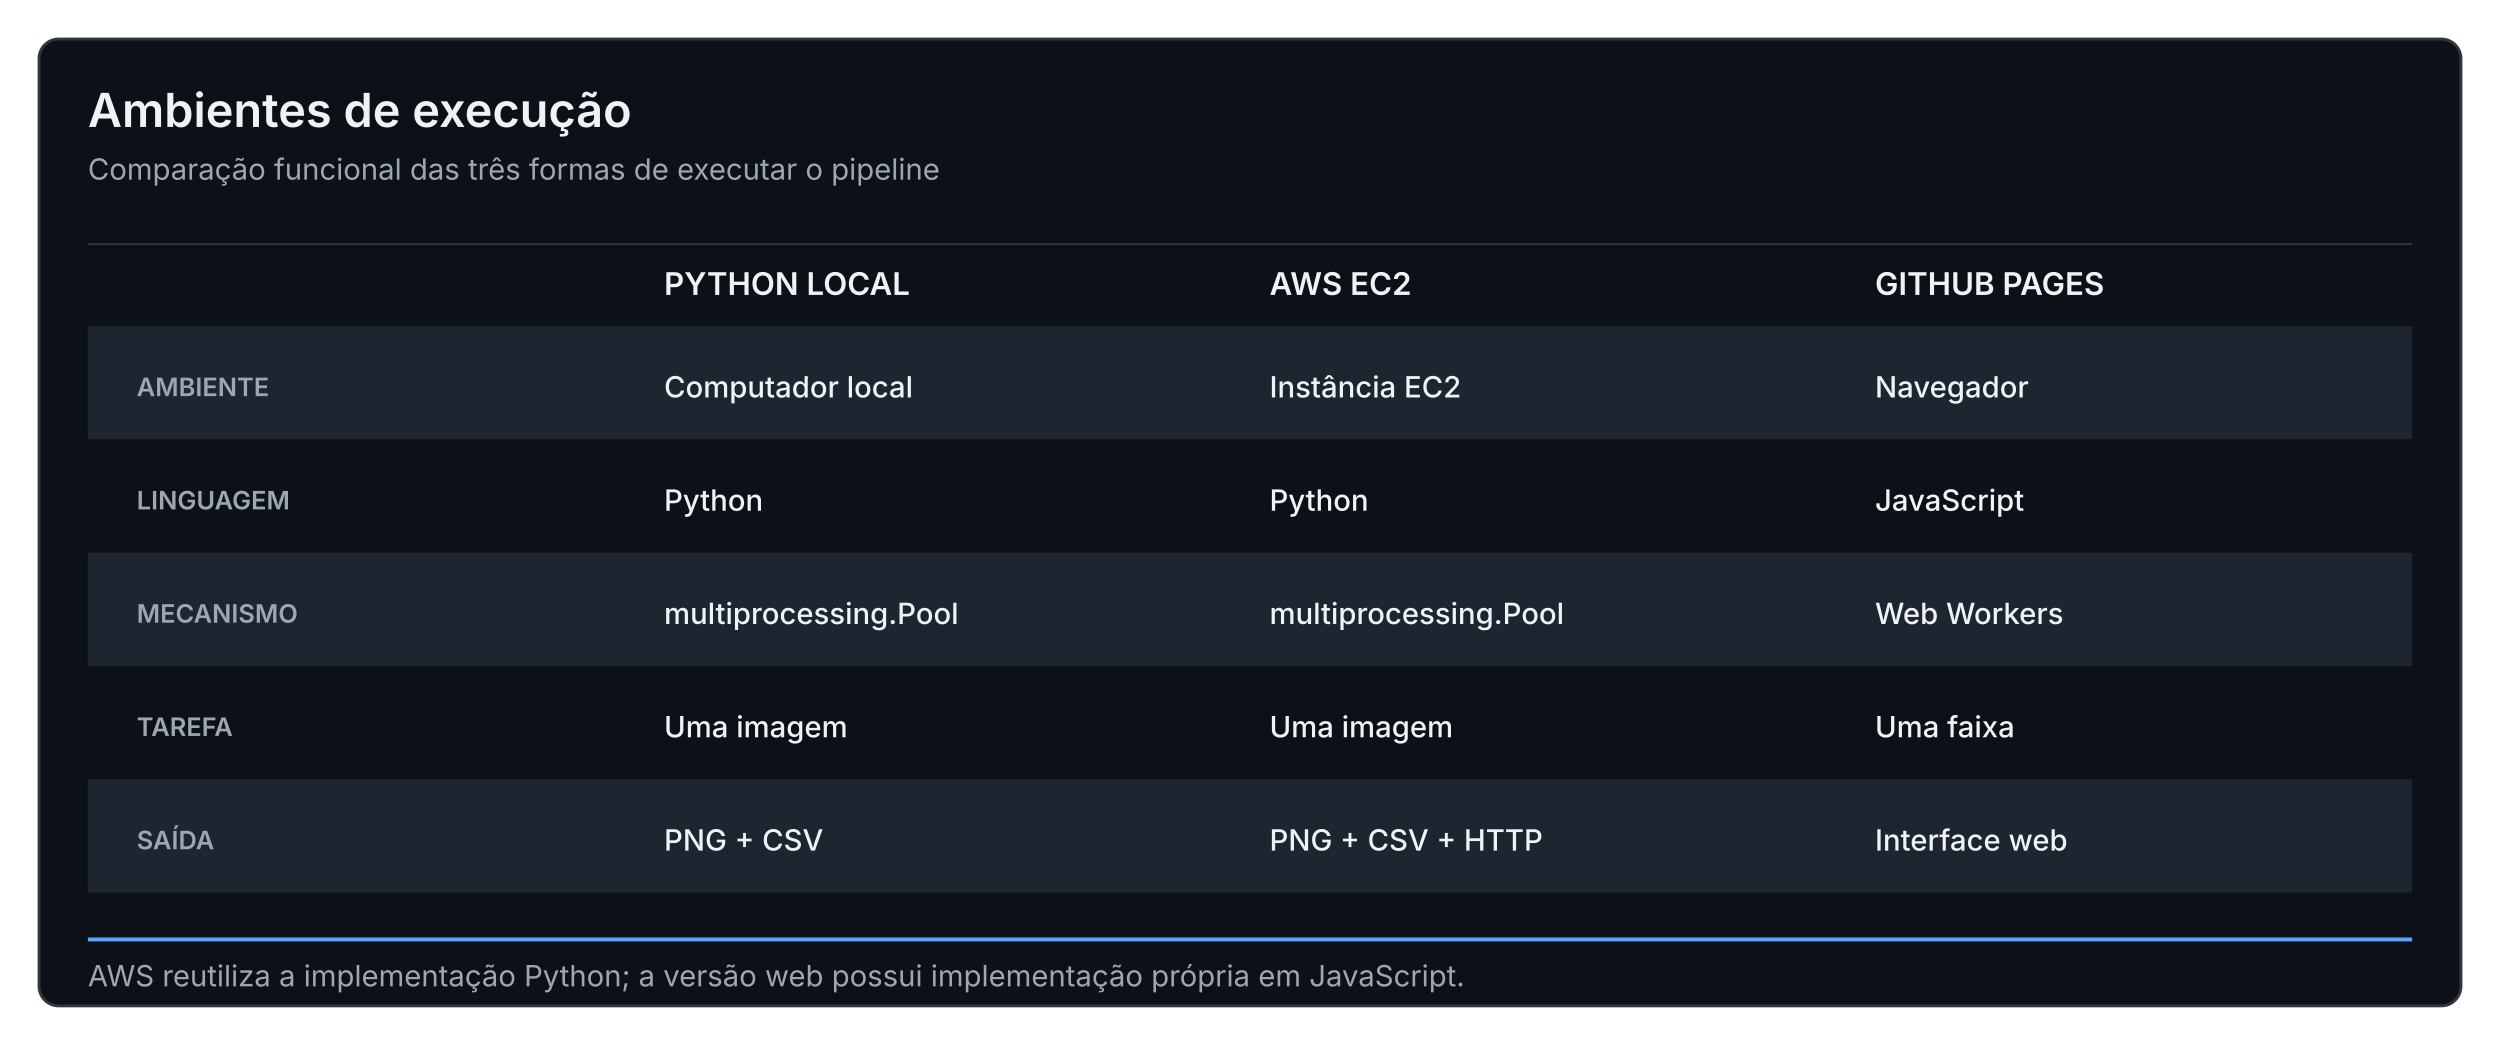
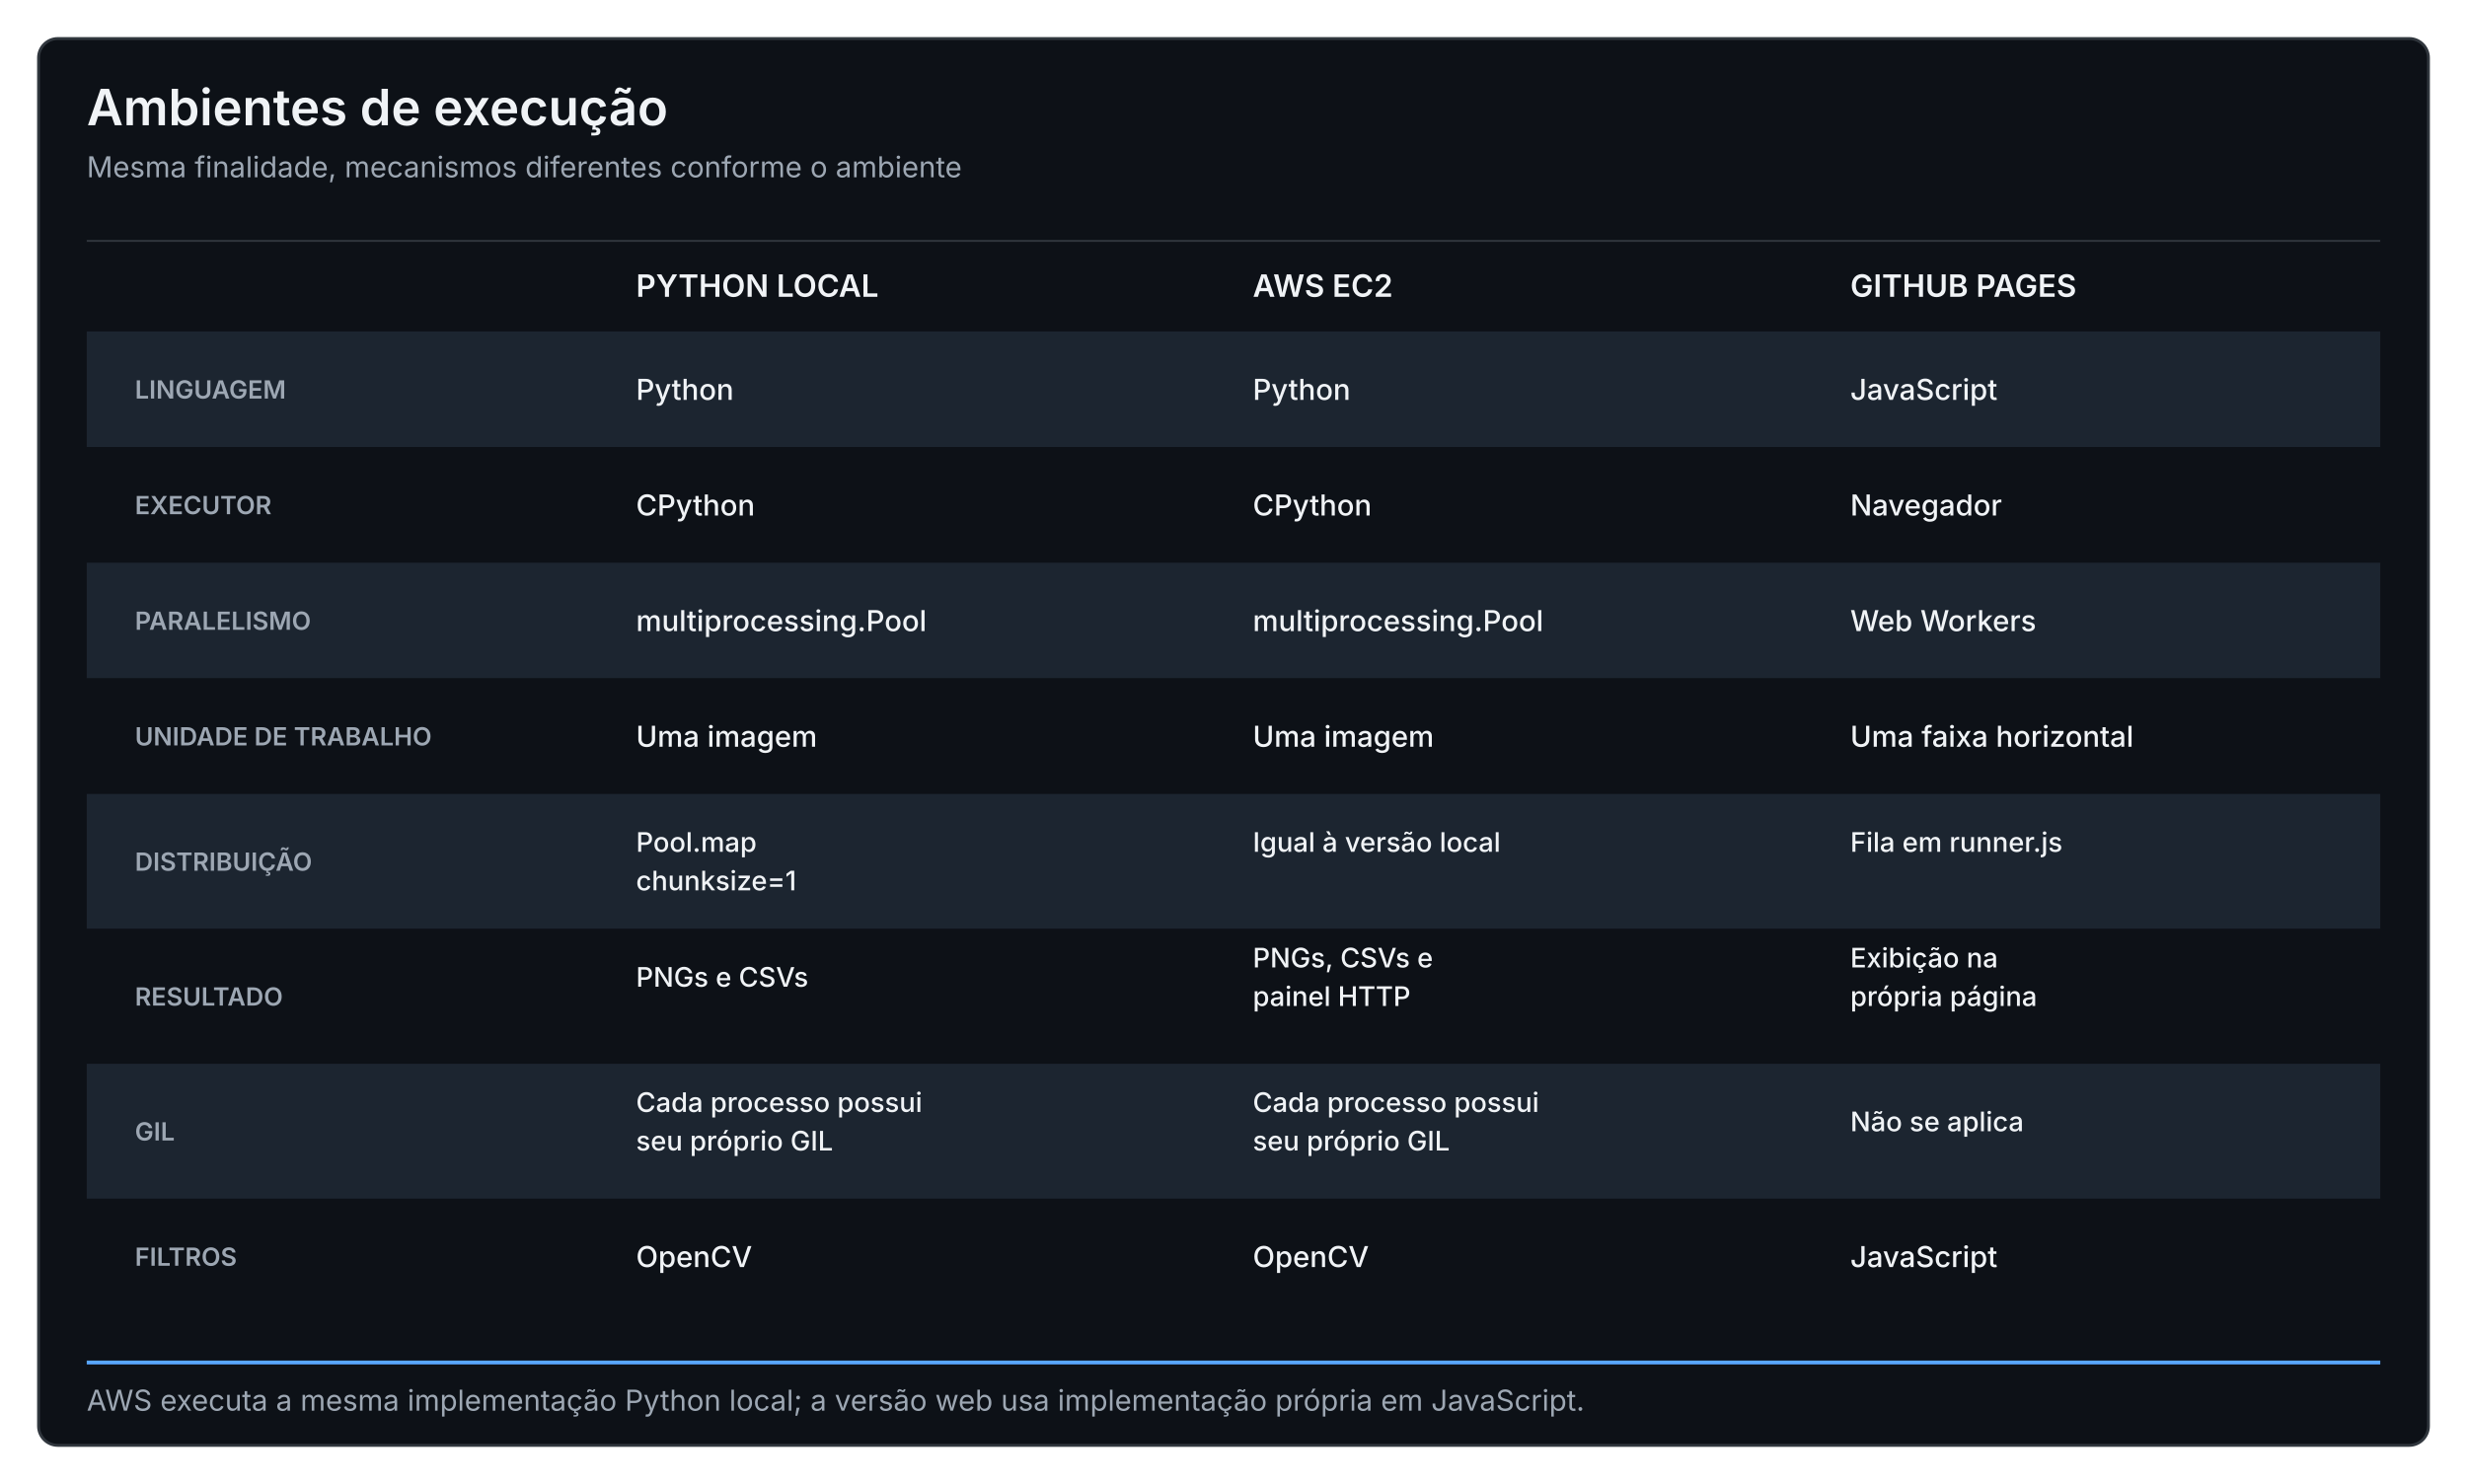
- <svg xmlns="http://www.w3.org/2000/svg" width="1280" height="535" viewBox="0 0 1280 535" role="img" aria-labelledby="title desc">
+ <svg xmlns="http://www.w3.org/2000/svg" width="1280" height="770" viewBox="0 0 1280 770" role="img" aria-labelledby="title desc">
  <defs>
-     <style>.panel{fill:#0d1117;stroke:#30363d;stroke-width:1.5}.h{font:600 24px Inter,Segoe UI,Arial,sans-serif;fill:#f0f3f6}.sub{font:400 15px Inter,Segoe UI,Arial,sans-serif;fill:#9da7b3}.head{font:600 16px Inter,Segoe UI,Arial,sans-serif;fill:#f0f3f6}.key{font:600 13px Inter,Segoe UI,Arial,sans-serif;fill:#9da7b3;dominant-baseline:middle}.val{font:500 15px Inter,Segoe UI,Arial,sans-serif;fill:#f0f3f6;dominant-baseline:middle}.rule{stroke:#30363d;stroke-width:1}</style>
+     <style>
+ .panel{fill:#0d1117;stroke:#30363d;stroke-width:1.5}
+ .h{font:600 26px Inter,Segoe UI,Arial,sans-serif;fill:#f0f3f6}
+ .sub{font:400 15px Inter,Segoe UI,Arial,sans-serif;fill:#9da7b3}
+ .head{font:600 16px Inter,Segoe UI,Arial,sans-serif;fill:#f0f3f6}
+ .key{font:600 13px Inter,Segoe UI,Arial,sans-serif;fill:#9da7b3;dominant-baseline:middle}
+ .val{font:500 15px Inter,Segoe UI,Arial,sans-serif;fill:#f0f3f6;dominant-baseline:middle}
+ .small{font:500 14px Inter,Segoe UI,Arial,sans-serif;fill:#f0f3f6}
+ .rule{stroke:#30363d;stroke-width:1}
+ </style>
  </defs>
-   <rect class="panel" x="20" y="20" width="1240" height="495" rx="10" />
+   <rect class="panel" x="20" y="20" width="1240" height="730" rx="10" />
  <text class="h" x="45" y="65">Ambientes de execução</text>
-   <text class="sub" x="45" y="92">Comparação funcional das três formas de executar o pipeline</text>
+   <text class="sub" x="45" y="92">Mesma finalidade, mecanismos diferentes conforme o ambiente</text>
  <line class="rule" x1="45" y1="125" x2="1235" y2="125" />
-   <text class="head" x="340" y="151">PYTHON LOCAL</text>
-   <text class="head" x="650" y="151">AWS EC2</text>
-   <text class="head" x="960" y="151">GITHUB PAGES</text>
-   <rect x="45" y="167" width="1190" height="58" fill="#1c2530" />
-   <text class="key" x="70" y="198">AMBIENTE</text>
-   <text class="val" x="340" y="198">Computador local</text>
-   <text class="val" x="650" y="198">Instância EC2</text>
-   <text class="val" x="960" y="198">Navegador</text>
-   <rect x="45" y="225" width="1190" height="58" fill="#0d1117" />
-   <text class="key" x="70" y="256">LINGUAGEM</text>
-   <text class="val" x="340" y="256">Python</text>
-   <text class="val" x="650" y="256">Python</text>
-   <text class="val" x="960" y="256">JavaScript</text>
-   <rect x="45" y="283" width="1190" height="58" fill="#1c2530" />
-   <text class="key" x="70" y="314">MECANISMO</text>
-   <text class="val" x="340" y="314">multiprocessing.Pool</text>
-   <text class="val" x="650" y="314">multiprocessing.Pool</text>
-   <text class="val" x="960" y="314">Web Workers</text>
-   <rect x="45" y="341" width="1190" height="58" fill="#0d1117" />
-   <text class="key" x="70" y="372">TAREFA</text>
-   <text class="val" x="340" y="372">Uma imagem</text>
-   <text class="val" x="650" y="372">Uma imagem</text>
-   <text class="val" x="960" y="372">Uma faixa</text>
-   <rect x="45" y="399" width="1190" height="58" fill="#1c2530" />
-   <text class="key" x="70" y="430">SAÍDA</text>
-   <text class="val" x="340" y="430">PNG + CSV</text>
-   <text class="val" x="650" y="430">PNG + CSV + HTTP</text>
-   <text class="val" x="960" y="430">Interface web</text>
-   <line x1="45" y1="481" x2="1235" y2="481" stroke="#58a6ff" stroke-width="2" />
-   <text class="sub" x="45" y="505">AWS reutiliza a implementação Python; a versão web possui implementação própria em JavaScript.</text>
+   <text class="head" x="330" y="154">PYTHON LOCAL</text>
+   <text class="head" x="650" y="154">AWS EC2</text>
+   <text class="head" x="960" y="154">GITHUB PAGES</text>
+   <rect x="45" y="172" width="1190" height="60" fill="#1c2530" />
+   <text class="key" x="70" y="202">LINGUAGEM</text>
+   <text class="val" x="330" y="202">Python</text>
+   <text class="val" x="650" y="202">Python</text>
+   <text class="val" x="960" y="202">JavaScript</text>
+   <rect x="45" y="232" width="1190" height="60" fill="#0d1117" />
+   <text class="key" x="70" y="262">EXECUTOR</text>
+   <text class="val" x="330" y="262">CPython</text>
+   <text class="val" x="650" y="262">CPython</text>
+   <text class="val" x="960" y="262">Navegador</text>
+   <rect x="45" y="292" width="1190" height="60" fill="#1c2530" />
+   <text class="key" x="70" y="322">PARALELISMO</text>
+   <text class="val" x="330" y="322">multiprocessing.Pool</text>
+   <text class="val" x="650" y="322">multiprocessing.Pool</text>
+   <text class="val" x="960" y="322">Web Workers</text>
+   <rect x="45" y="352" width="1190" height="60" fill="#0d1117" />
+   <text class="key" x="70" y="382">UNIDADE DE TRABALHO</text>
+   <text class="val" x="330" y="382">Uma imagem</text>
+   <text class="val" x="650" y="382">Uma imagem</text>
+   <text class="val" x="960" y="382">Uma faixa horizontal</text>
+   <rect x="45" y="412" width="1190" height="70" fill="#1c2530" />
+   <text class="key" x="70" y="447">DISTRIBUIÇÃO</text>
+   <text class="small" x="330" y="442">Pool.map</text>
+   <text class="small" x="330" y="462">chunksize=1</text>
+   <text class="small" x="650" y="442">Igual à versão local</text>
+   <text class="small" x="960" y="442">Fila em runner.js</text>
+   <rect x="45" y="482" width="1190" height="70" fill="#0d1117" />
+   <text class="key" x="70" y="517">RESULTADO</text>
+   <text class="small" x="330" y="512">PNGs e CSVs</text>
+   <text class="small" x="650" y="502">PNGs, CSVs e</text>
+   <text class="small" x="650" y="522">painel HTTP</text>
+   <text class="small" x="960" y="502">Exibição na</text>
+   <text class="small" x="960" y="522">própria página</text>
+   <rect x="45" y="552" width="1190" height="70" fill="#1c2530" />
+   <text class="key" x="70" y="587">GIL</text>
+   <text class="small" x="330" y="577">Cada processo possui</text>
+   <text class="small" x="330" y="597">seu próprio GIL</text>
+   <text class="small" x="650" y="577">Cada processo possui</text>
+   <text class="small" x="650" y="597">seu próprio GIL</text>
+   <text class="small" x="960" y="587">Não se aplica</text>
+   <rect x="45" y="622" width="1190" height="60" fill="#0d1117" />
+   <text class="key" x="70" y="652">FILTROS</text>
+   <text class="val" x="330" y="652">OpenCV</text>
+   <text class="val" x="650" y="652">OpenCV</text>
+   <text class="val" x="960" y="652">JavaScript</text>
+   <line x1="45" y1="707" x2="1235" y2="707" stroke="#58a6ff" stroke-width="2" />
+   <text class="sub" x="45" y="732">AWS executa a mesma implementação Python local; a versão web usa implementação própria em JavaScript.</text>
</svg>
